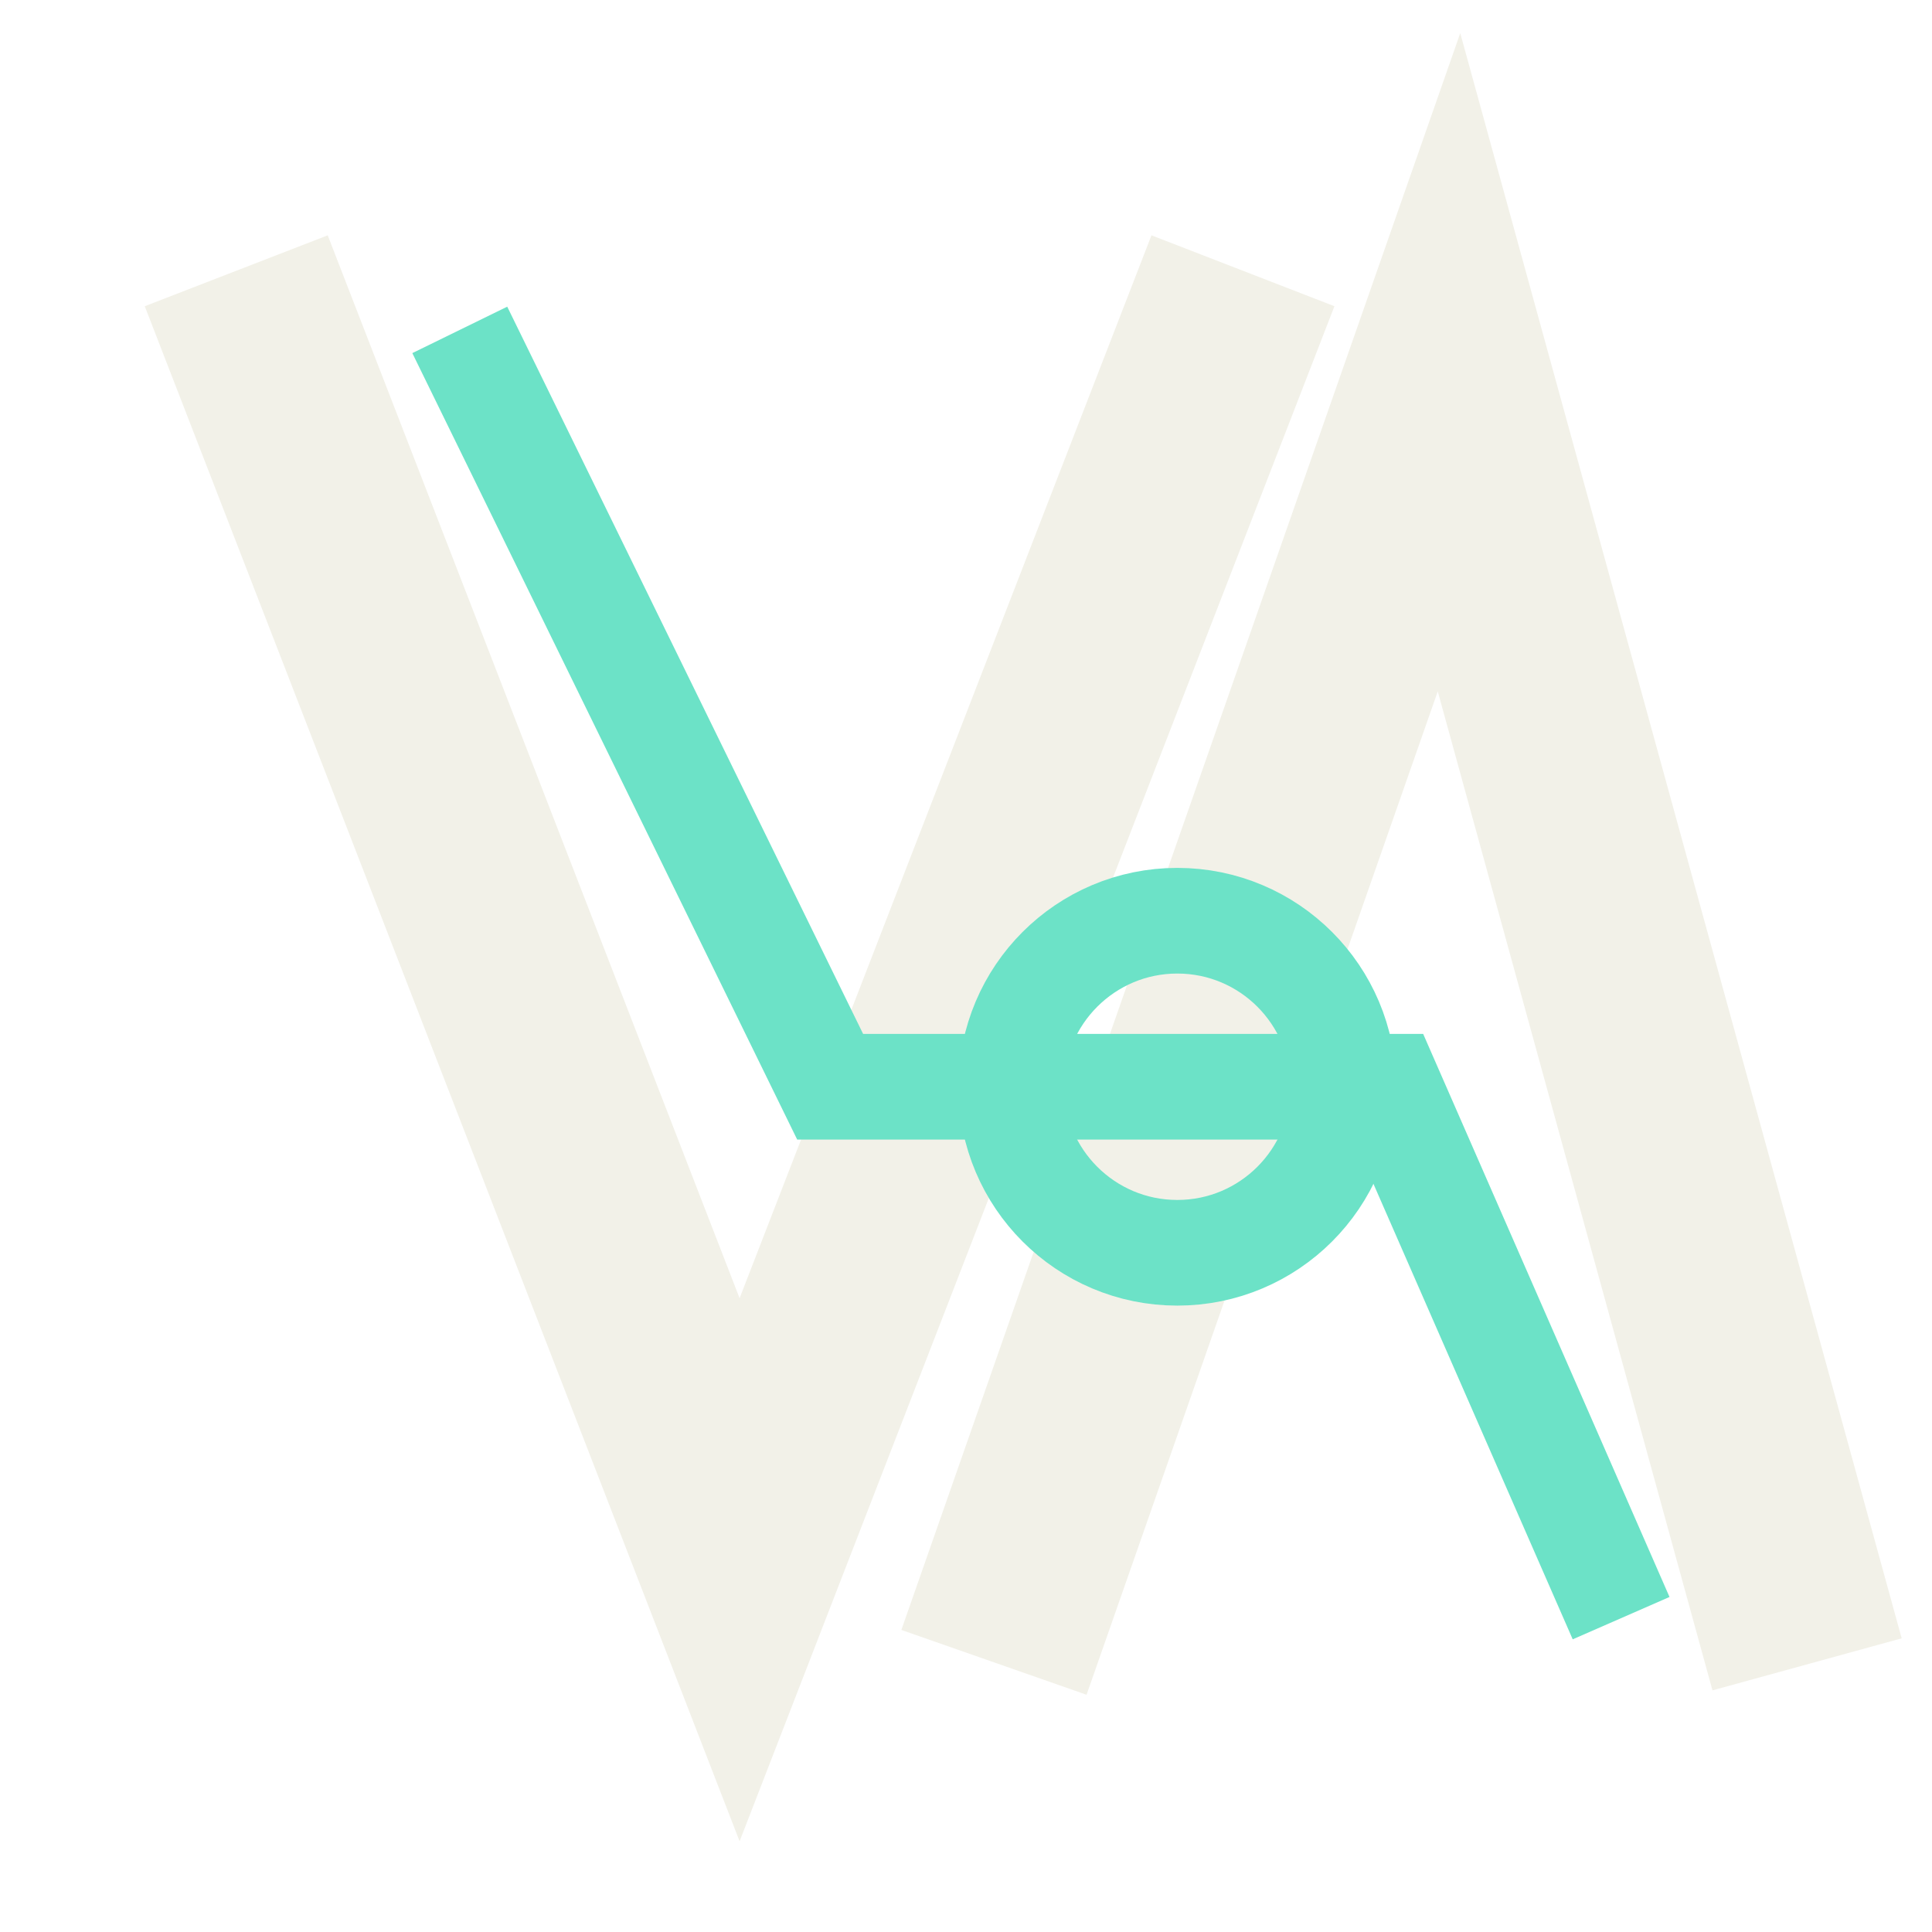
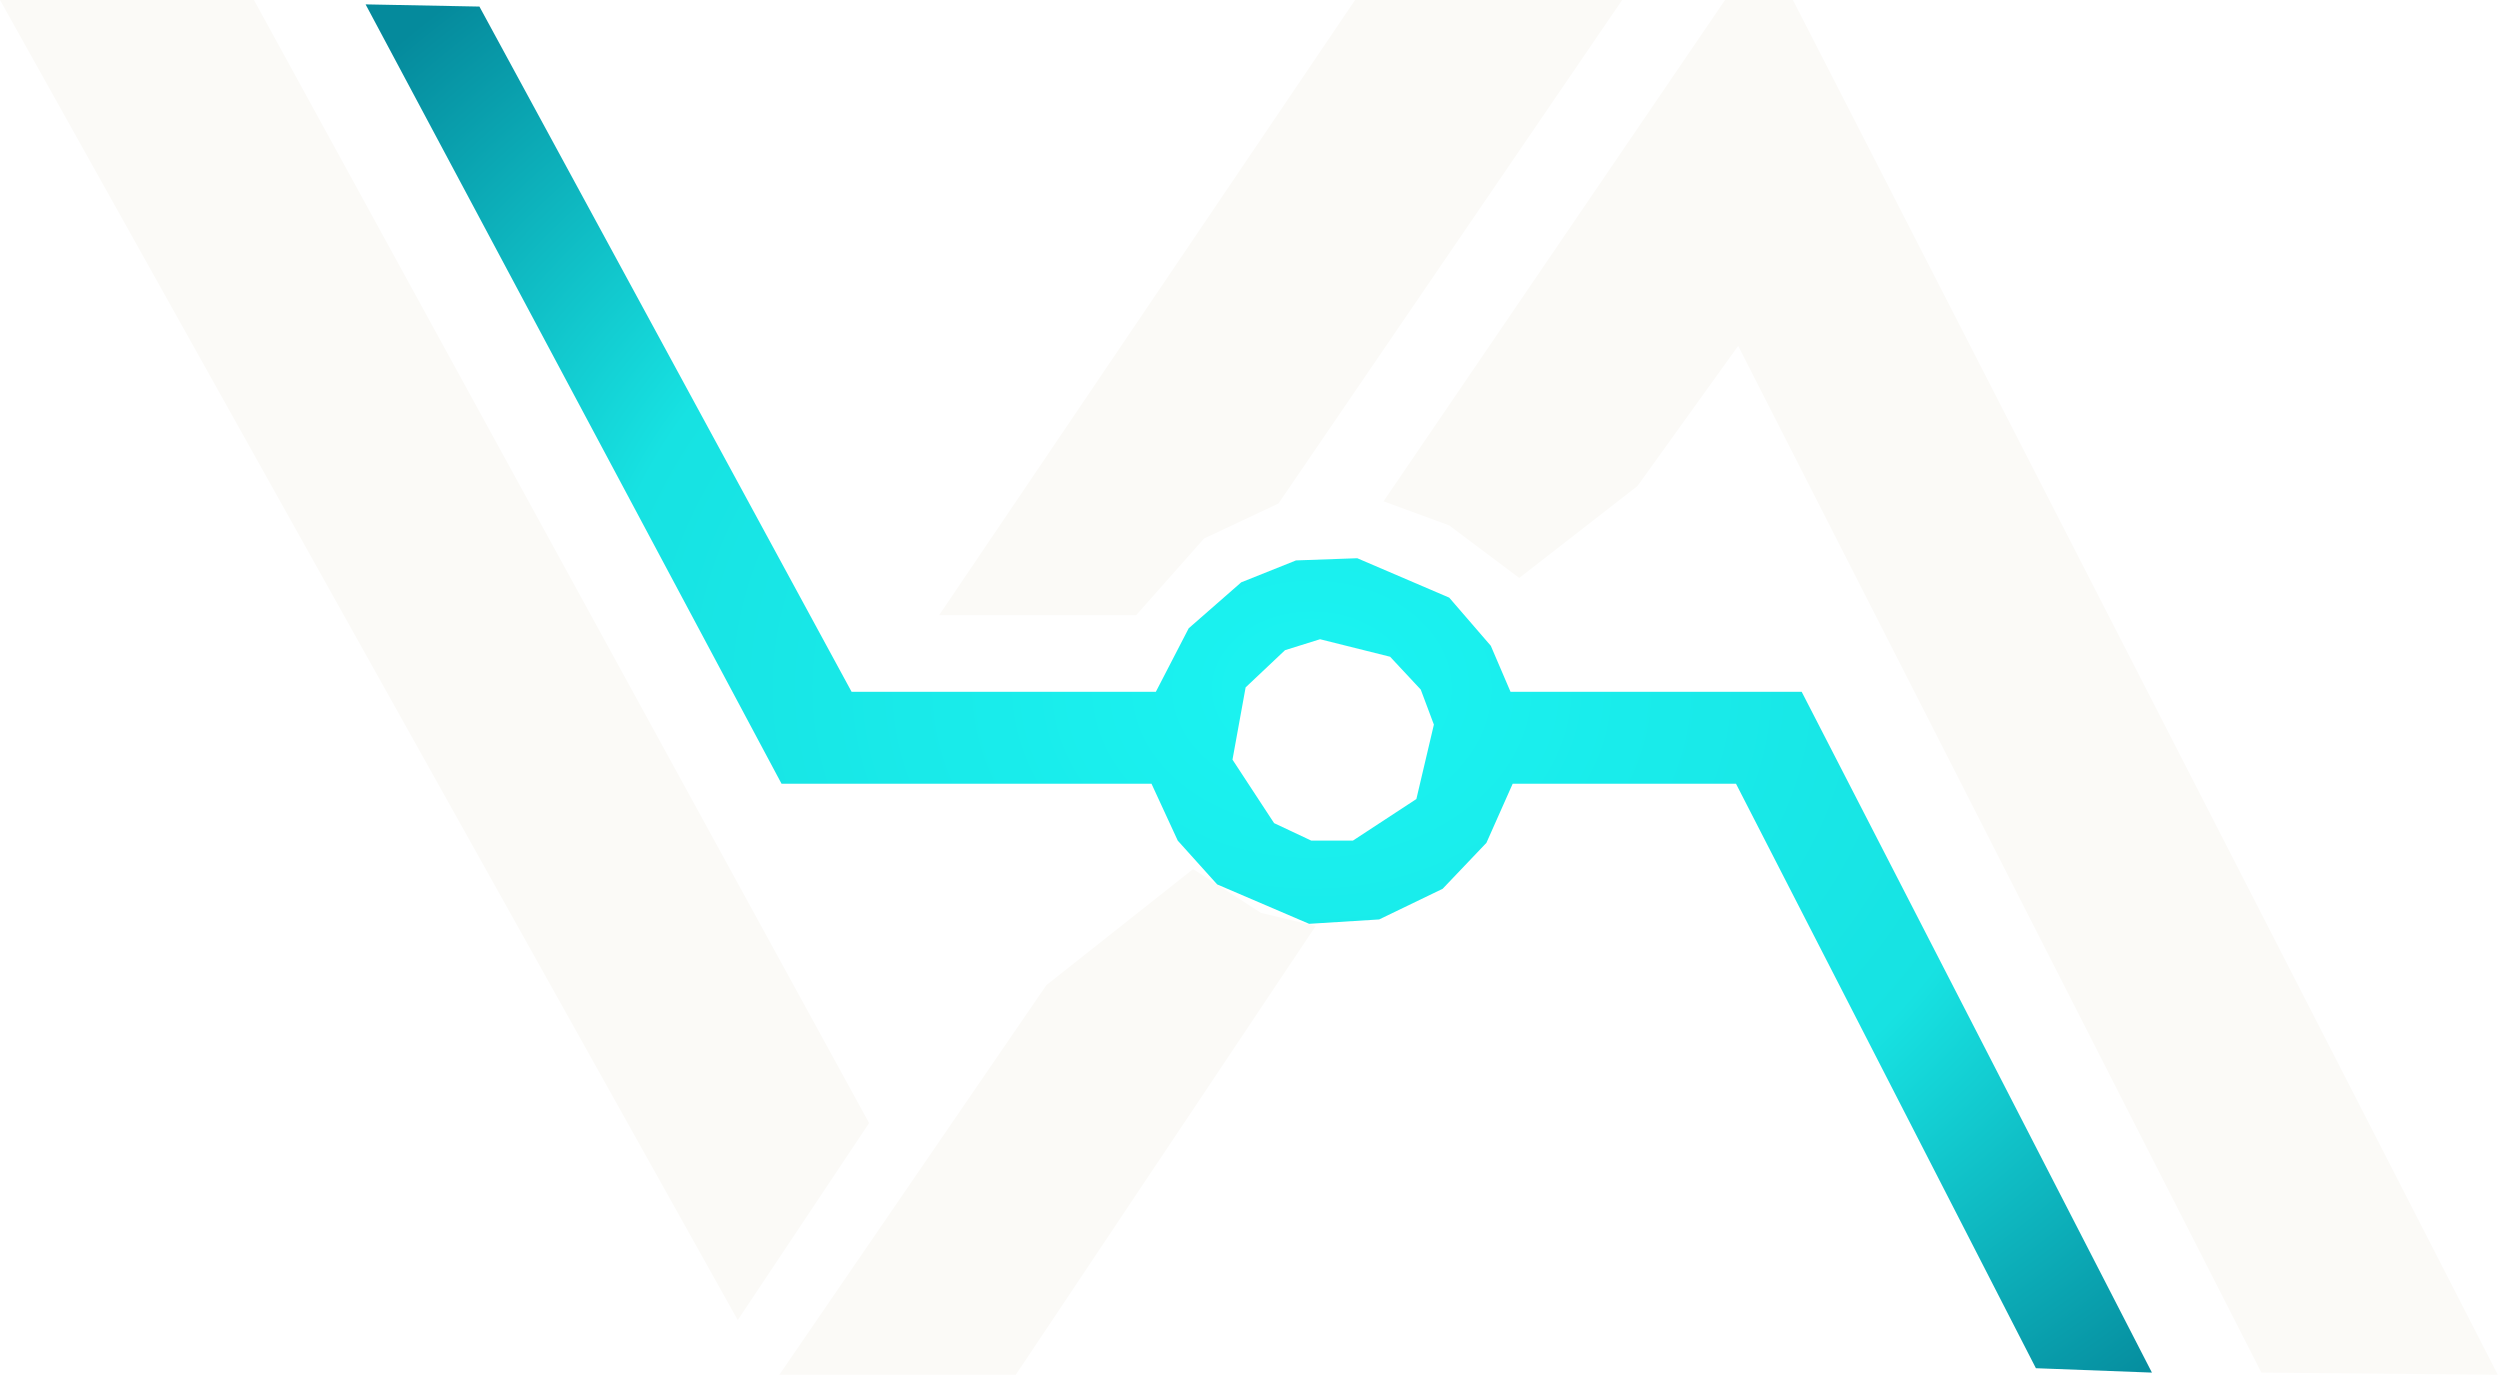
- <svg xmlns="http://www.w3.org/2000/svg" viewBox="0 0 128 128" role="img" aria-label="VA network symbol">
-   <g fill="none" stroke-linecap="square" stroke-linejoin="miter">
-     <path d="M18 24 L49 104 L80 24" stroke="#f2f1e8" stroke-width="13" />
-     <path d="M68 104 L96 24 L118 104" stroke="#f2f1e8" stroke-width="13" />
-     <path d="M32 25 L55 72 L78 72 L92 72 L106 104" stroke="#6ce2c7" stroke-width="7" />
-     <circle cx="78" cy="72" r="11" stroke="#6ce2c7" stroke-width="7" />
+ <svg xmlns="http://www.w3.org/2000/svg" viewBox="0 0 1142 629" role="img" aria-label="VA network symbol">
+   <defs>
+     <radialGradient id="cyan" cx="53%" cy="50%" r="70%">
+       <stop offset="0%" stop-color="#1bf4f2" />
+       <stop offset="58%" stop-color="#17e2e2" />
+       <stop offset="100%" stop-color="#058a9c" />
+     </radialGradient>
+   </defs>
+   <g fill="#fbfaf7" fill-rule="evenodd">
+     <path d="M 601,423 L 576,417 L 545,397 L 478,450 L 356,628 L 464,628 Z" />
+     <path d="M 788,0 L 632,229 L 662,240 L 694,264 L 748,222 L 794,158 L 1033,627 L 1141,628 L 819,0 Z" />
+     <path d="M 741,0 L 619,0 L 429,281 L 519,281 L 550,246 L 584,230 Z" />
+     <path d="M 0,0 L 337,603 L 397,513 L 116,0 Z" />
+   </g>
+   <g fill="url(#cyan)" fill-rule="evenodd">
+     <path d="M 167,2 L 357,358 L 526,358 L 538,384 L 556,404 L 598,422 L 630,420 L 659,406 L 679,385 L 691,358 L 793,358 L 930,625 L 983,627 L 823,316 L 690,316 L 681,295 L 662,273 L 620,255 L 592,256 L 567,266 L 543,287 L 528,316 L 389,316 L 219,3 Z M 603,292 L 635,300 L 649,315 L 655,331 L 647,365 L 618,384 L 599,384 L 582,376 L 563,347 L 569,314 L 587,297 Z" />
  </g>
</svg>
